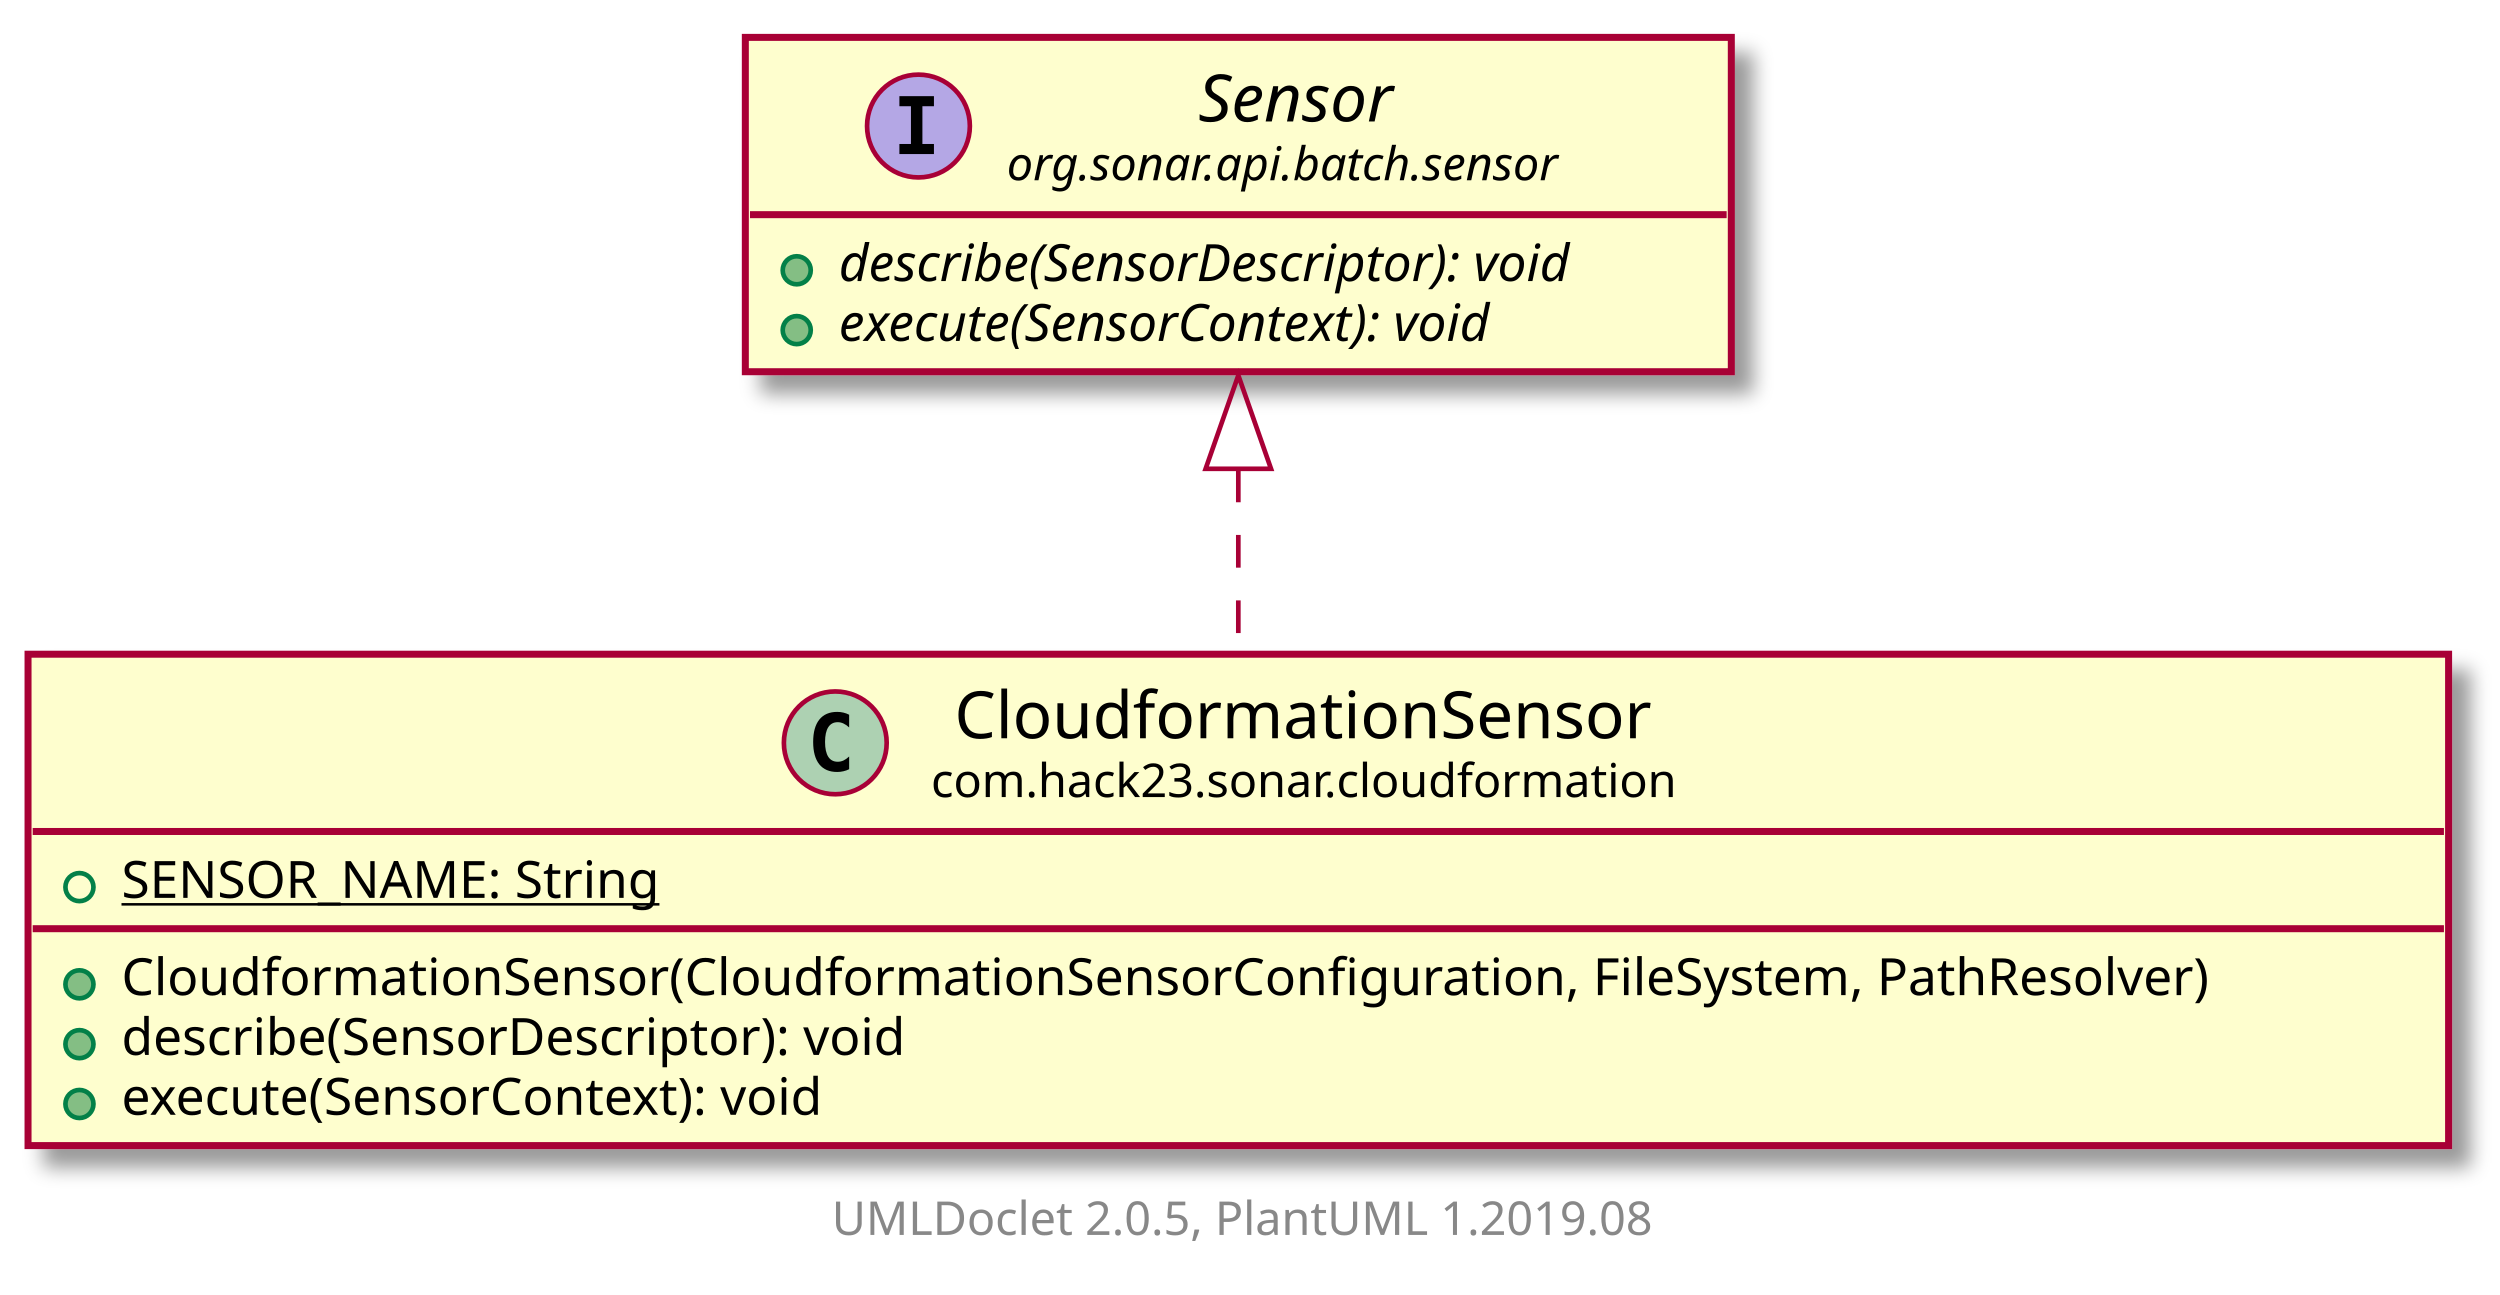
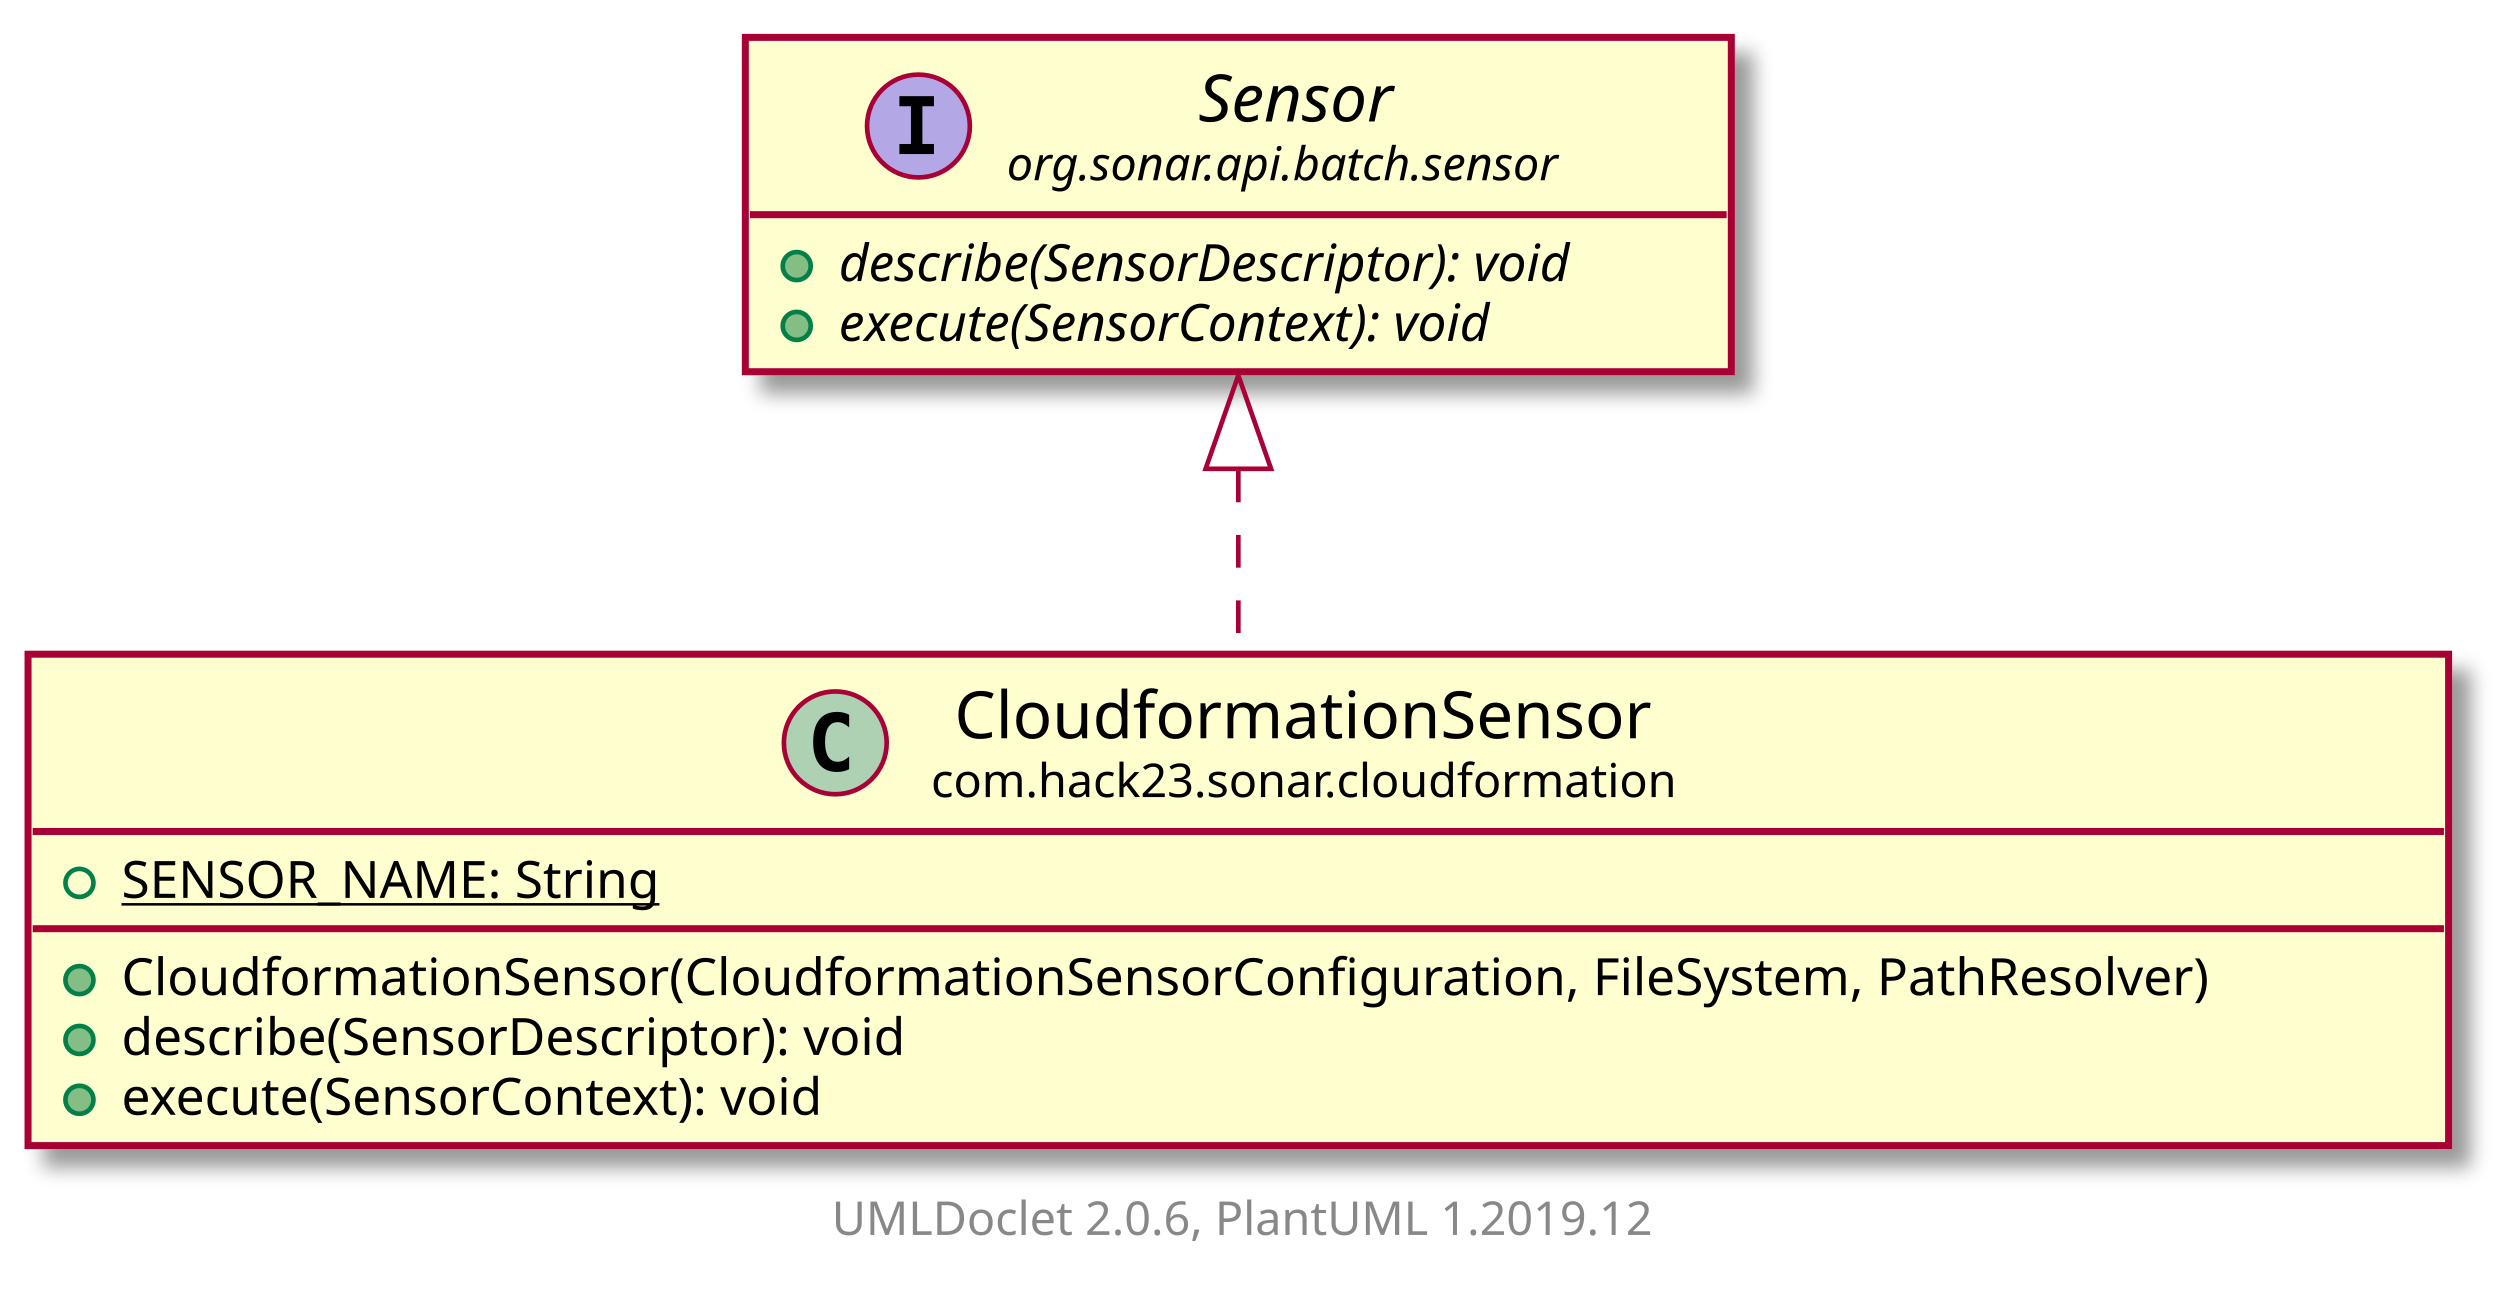
<svg xmlns="http://www.w3.org/2000/svg" xmlns:xlink="http://www.w3.org/1999/xlink" contentScriptType="application/ecmascript" contentStyleType="text/css" height="277px" preserveAspectRatio="none" style="width:535px;height:277px;" version="1.1" viewBox="0 0 535 277" width="535px" zoomAndPan="magnify">
  <defs>
-     <filter height="300%" id="f19bowezaxx5sr" width="300%" x="-1" y="-1">
+     <filter height="300%" id="fevsb14fg0yip" width="300%" x="-1" y="-1">
      <feGaussianBlur result="blurOut" stdDeviation="2.0" />
      <feColorMatrix in="blurOut" result="blurOut2" type="matrix" values="0 0 0 0 0 0 0 0 0 0 0 0 0 0 0 0 0 0 .4 0" />
      <feOffset dx="4.0" dy="4.0" in="blurOut2" result="blurOut3" />
      <feBlend in="SourceGraphic" in2="blurOut3" mode="normal" />
    </filter>
  </defs>
  <g>
-     <a href="CloudformationSensor.html" target="_top" xlink:actuate="onRequest" xlink:show="new" xlink:title="CloudformationSensor.html" xlink:type="simple">
-       <rect fill="#FEFECE" filter="url(#f19bowezaxx5sr)" height="105.156" id="com.hack23.sonar.cloudformation.CloudformationSensor" style="stroke: #A80036; stroke-width: 1.5;" width="518" x="6" y="140" />
+     <a href="CloudformationSensor.html" target="_top" title="CloudformationSensor.html" xlink:actuate="onRequest" xlink:href="CloudformationSensor.html" xlink:show="new" xlink:title="CloudformationSensor.html" xlink:type="simple">
+       <rect fill="#FEFECE" filter="url(#fevsb14fg0yip)" height="105.156" id="com.hack23.sonar.cloudformation.CloudformationSensor" style="stroke: #A80036; stroke-width: 1.5;" width="518" x="6" y="140" />
      <ellipse cx="178.75" cy="158.969" fill="#ADD1B2" rx="11" ry="11" style="stroke: #A80036; stroke-width: 1.0;" />
      <path d="M181.719,164.609 Q181.141,164.906 180.5,165.047 Q179.859,165.203 179.156,165.203 Q176.656,165.203 175.328,163.562 Q174.016,161.906 174.016,158.781 Q174.016,155.656 175.328,154 Q176.656,152.344 179.156,152.344 Q179.859,152.344 180.5,152.5 Q181.156,152.656 181.719,152.953 L181.719,155.672 Q181.094,155.094 180.5,154.828 Q179.906,154.547 179.281,154.547 Q177.938,154.547 177.25,155.625 Q176.562,156.688 176.562,158.781 Q176.562,160.875 177.25,161.953 Q177.938,163.016 179.281,163.016 Q179.906,163.016 180.5,162.75 Q181.094,162.469 181.719,161.891 L181.719,164.609 Z " />
      <text fill="#000000" font-family="sans-serif" font-size="14" lengthAdjust="spacingAndGlyphs" textLength="154" x="204.25" y="157.995">CloudformationSensor</text>
      <text fill="#000000" font-family="sans-serif" font-size="10" lengthAdjust="spacingAndGlyphs" textLength="164" x="199.25" y="170.579">com.hack23.sonar.cloudformation</text>
      <line style="stroke: #A80036; stroke-width: 1.5;" x1="7" x2="523" y1="177.938" y2="177.938" />
-       <ellipse cx="17" cy="189.84" fill="none" rx="3" ry="3" style="stroke: #038048; stroke-width: 1.0;" />
+       <ellipse cx="17" cy="188.938" fill="none" rx="3" ry="3" style="stroke: #038048; stroke-width: 1.0;" />
      <text fill="#000000" font-family="sans-serif" font-size="11" lengthAdjust="spacingAndGlyphs" text-decoration="underline" textLength="126" x="26" y="192.148">SENSOR_NAME: String</text>
      <line style="stroke: #A80036; stroke-width: 1.5;" x1="7" x2="523" y1="198.742" y2="198.742" />
-       <ellipse cx="17" cy="210.644" fill="#84BE84" rx="3" ry="3" style="stroke: #038048; stroke-width: 1.0;" />
+       <ellipse cx="17" cy="209.742" fill="#84BE84" rx="3" ry="3" style="stroke: #038048; stroke-width: 1.0;" />
      <text fill="#000000" font-family="sans-serif" font-size="11" lengthAdjust="spacingAndGlyphs" textLength="492" x="26" y="212.953">CloudformationSensor(CloudformationSensorConfiguration, FileSystem, PathResolver)</text>
-       <ellipse cx="17" cy="223.449" fill="#84BE84" rx="3" ry="3" style="stroke: #038048; stroke-width: 1.0;" />
+       <ellipse cx="17" cy="222.547" fill="#84BE84" rx="3" ry="3" style="stroke: #038048; stroke-width: 1.0;" />
      <text fill="#000000" font-family="sans-serif" font-size="11" lengthAdjust="spacingAndGlyphs" textLength="188" x="26" y="225.757">describe(SensorDescriptor): void</text>
-       <ellipse cx="17" cy="236.254" fill="#84BE84" rx="3" ry="3" style="stroke: #038048; stroke-width: 1.0;" />
+       <ellipse cx="17" cy="235.352" fill="#84BE84" rx="3" ry="3" style="stroke: #038048; stroke-width: 1.0;" />
      <text fill="#000000" font-family="sans-serif" font-size="11" lengthAdjust="spacingAndGlyphs" textLength="167" x="26" y="238.562">execute(SensorContext): void</text>
    </a>
-     <rect fill="#FEFECE" filter="url(#f19bowezaxx5sr)" height="71.547" id="org.sonar.api.batch.sensor.Sensor" style="stroke: #A80036; stroke-width: 1.5;" width="211" x="159.5" y="8" />
+     <rect fill="#FEFECE" filter="url(#fevsb14fg0yip)" height="71.547" id="org.sonar.api.batch.sensor.Sensor" style="stroke: #A80036; stroke-width: 1.5;" width="211" x="159.5" y="8" />
    <ellipse cx="196.55" cy="26.969" fill="#B4A7E5" rx="11" ry="11" style="stroke: #A80036; stroke-width: 1.0;" />
    <path d="M192.472,22.734 L192.472,20.578 L199.863,20.578 L199.863,22.734 L197.394,22.734 L197.394,30.812 L199.863,30.812 L199.863,32.969 L192.472,32.969 L192.472,30.812 L194.941,30.812 L194.941,22.734 L192.472,22.734 Z " />
    <text fill="#000000" font-family="sans-serif" font-size="14" font-style="italic" lengthAdjust="spacingAndGlyphs" textLength="48" x="256.45" y="25.995">Sensor</text>
    <text fill="#000000" font-family="sans-serif" font-size="10" font-style="italic" lengthAdjust="spacingAndGlyphs" textLength="130" x="215.45" y="38.579">org.sonar.api.batch.sensor</text>
    <line style="stroke: #A80036; stroke-width: 1.5;" x1="160.5" x2="369.5" y1="45.938" y2="45.938" />
-     <ellipse cx="170.5" cy="57.84" fill="#84BE84" rx="3" ry="3" style="stroke: #038048; stroke-width: 1.0;" />
+     <ellipse cx="170.5" cy="56.938" fill="#84BE84" rx="3" ry="3" style="stroke: #038048; stroke-width: 1.0;" />
    <text fill="#000000" font-family="sans-serif" font-size="11" font-style="italic" lengthAdjust="spacingAndGlyphs" textLength="185" x="179.5" y="60.148">describe(SensorDescriptor): void</text>
-     <ellipse cx="170.5" cy="70.644" fill="#84BE84" rx="3" ry="3" style="stroke: #038048; stroke-width: 1.0;" />
+     <ellipse cx="170.5" cy="69.742" fill="#84BE84" rx="3" ry="3" style="stroke: #038048; stroke-width: 1.0;" />
    <text fill="#000000" font-family="sans-serif" font-size="11" font-style="italic" lengthAdjust="spacingAndGlyphs" textLength="168" x="179.5" y="72.953">execute(SensorContext): void</text>
-     <path d="M265,100.479 C265,113.454 265,127.198 265,139.997 " fill="none" id="org.sonar.api.batch.sensor.Sensor-com.hack23.sonar.cloudformation.CloudformationSensor" style="stroke: #A80036; stroke-width: 1.0; stroke-dasharray: 7.0,7.0;" />
+     <path d="M265,100.479 C265,113.454 265,127.198 265,139.997 " fill="none" id="org.sonar.api.batch.sensor.Sensor&lt;-com.hack23.sonar.cloudformation.CloudformationSensor" style="stroke: #A80036; stroke-width: 1.0; stroke-dasharray: 7.0,7.0;" />
    <polygon fill="none" points="258,100.327,265,80.327,272,100.327,258,100.327" style="stroke: #A80036; stroke-width: 1.0;" />
-     <text fill="#888888" font-family="sans-serif" font-size="10" lengthAdjust="spacingAndGlyphs" textLength="186" x="178" y="264.282">UMLDoclet 2.0.5, PlantUML 1.2019.08</text>
+     <text fill="#888888" font-family="sans-serif" font-size="10" lengthAdjust="spacingAndGlyphs" textLength="186" x="178" y="264.282">UMLDoclet 2.0.6, PlantUML 1.2019.12</text>
  </g>
</svg>
